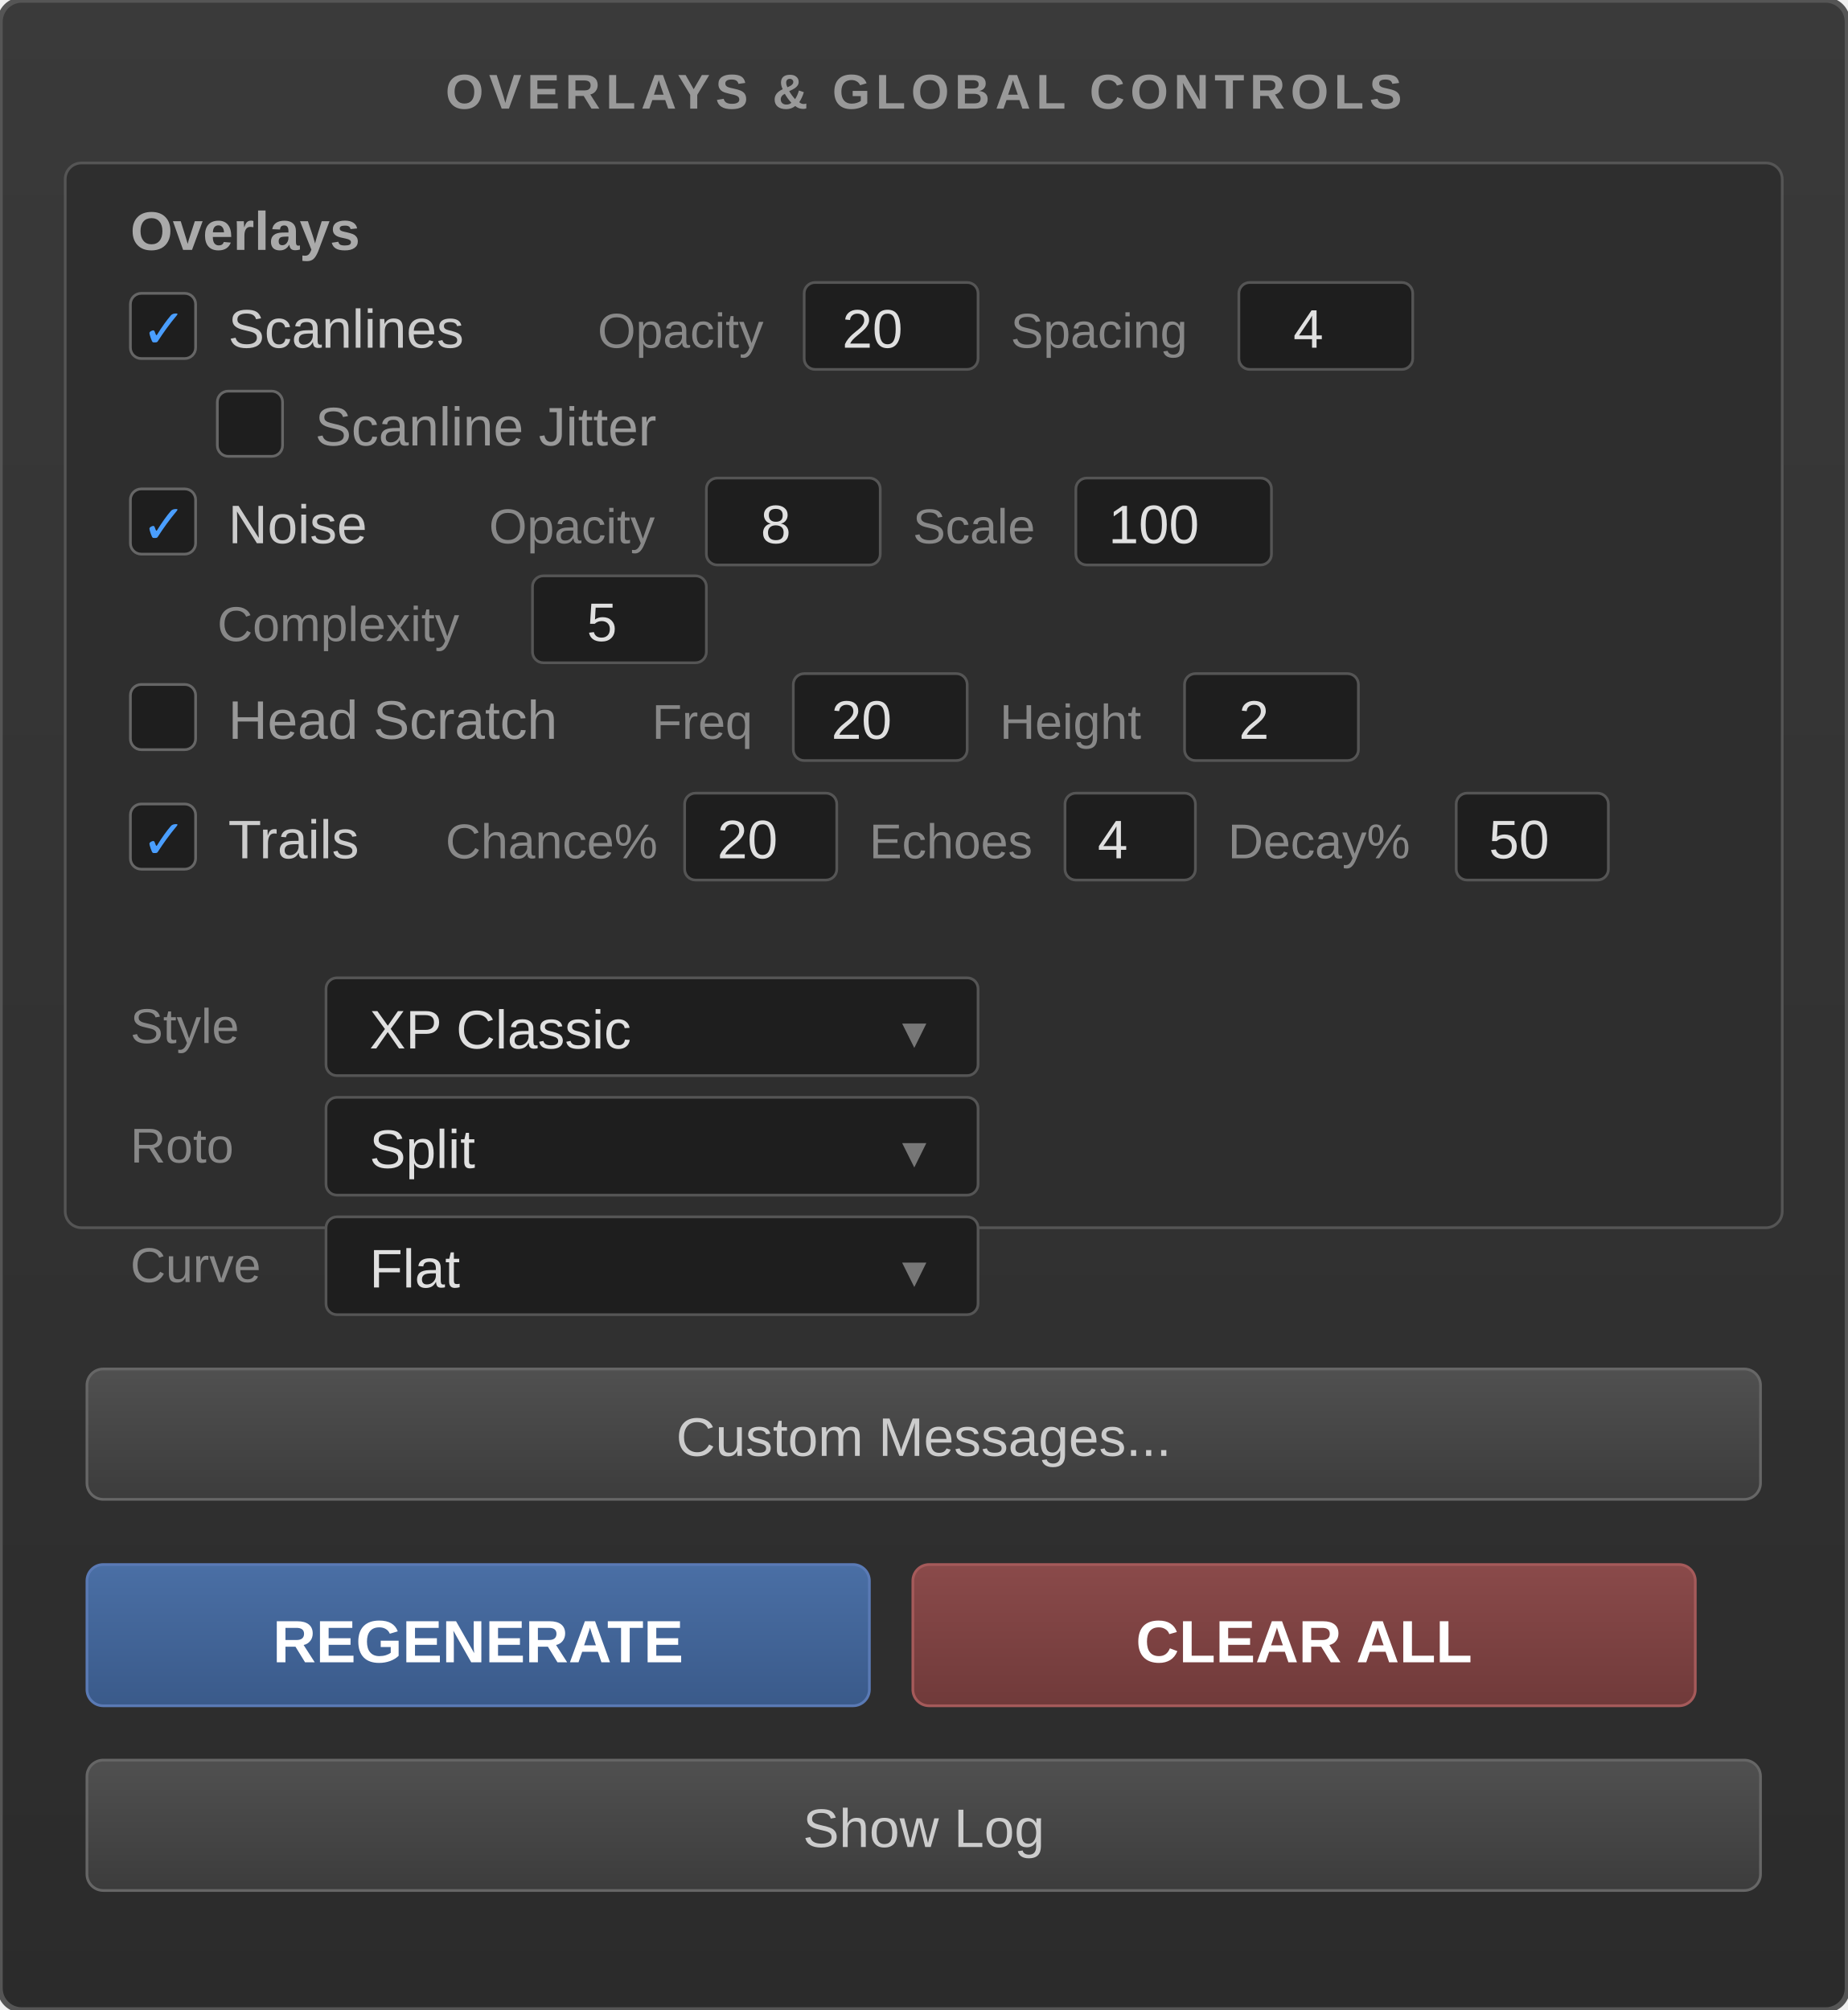
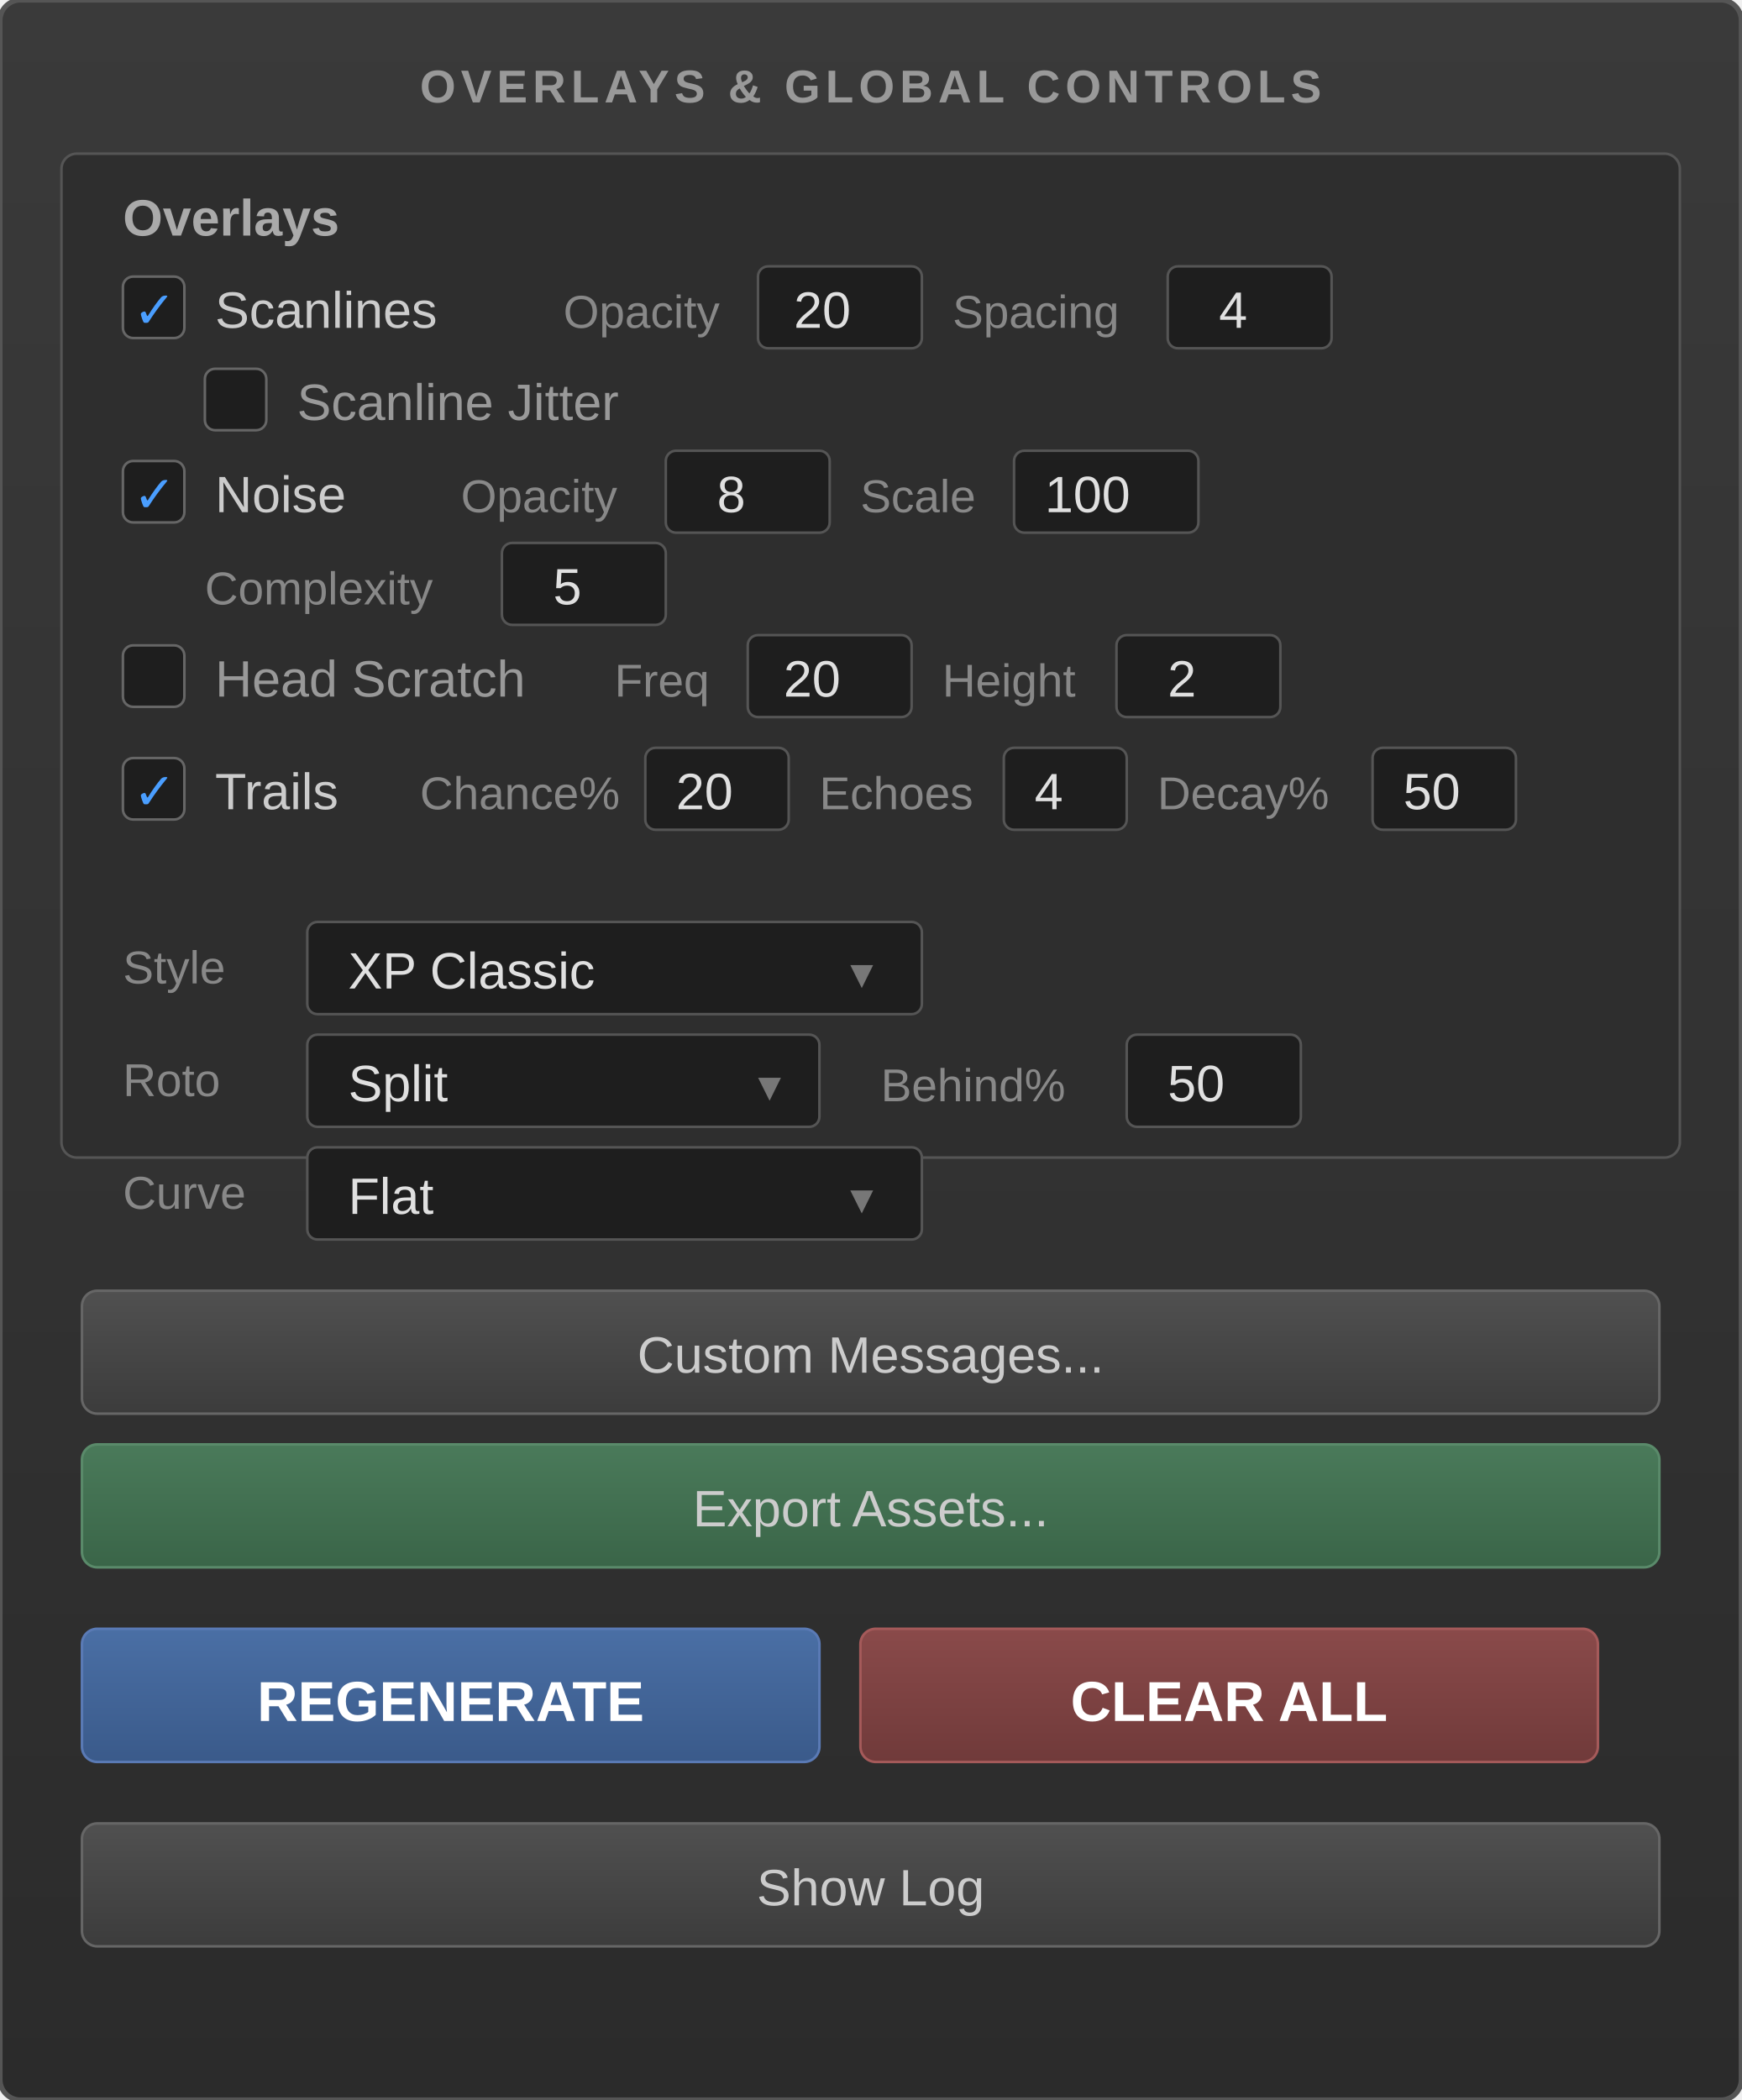
- <svg xmlns="http://www.w3.org/2000/svg" width="340" height="370" font-family="Segoe UI, Arial, sans-serif" font-size="11">
+ <svg xmlns="http://www.w3.org/2000/svg" width="340" height="410" font-family="Segoe UI, Arial, sans-serif" font-size="11">
  <defs>
    <linearGradient id="panelBg3" x1="0" y1="0" x2="0" y2="1">
      <stop offset="0%" stop-color="#3a3a3a" />
      <stop offset="100%" stop-color="#2b2b2b" />
    </linearGradient>
    <linearGradient id="btnBg3" x1="0" y1="0" x2="0" y2="1">
      <stop offset="0%" stop-color="#505050" />
      <stop offset="100%" stop-color="#3c3c3c" />
    </linearGradient>
    <linearGradient id="regenBg" x1="0" y1="0" x2="0" y2="1">
      <stop offset="0%" stop-color="#4a6fa5" />
      <stop offset="100%" stop-color="#3a5a8a" />
    </linearGradient>
    <linearGradient id="clearBg" x1="0" y1="0" x2="0" y2="1">
      <stop offset="0%" stop-color="#8a4a4a" />
      <stop offset="100%" stop-color="#703a3a" />
    </linearGradient>
+     <linearGradient id="exportBg" x1="0" y1="0" x2="0" y2="1">
+       <stop offset="0%" stop-color="#4a7a5a" />
+       <stop offset="100%" stop-color="#3a6548" />
+     </linearGradient>
  </defs>
-   <rect width="340" height="370" rx="4" fill="url(#panelBg3)" stroke="#555" stroke-width="1" />
+   <rect width="340" height="410" rx="4" fill="url(#panelBg3)" stroke="#555" stroke-width="1" />
  <text x="170" y="20" text-anchor="middle" fill="#999" font-size="9" font-weight="bold" letter-spacing="1">OVERLAYS &amp; GLOBAL CONTROLS</text>
  <rect x="12" y="30" width="316" height="196" rx="3" fill="#2e2e2e" stroke="#555" stroke-width="0.5" />
  <text x="24" y="46" fill="#aaa" font-size="10" font-weight="bold">Overlays</text>
  <rect x="24" y="54" width="12" height="12" rx="2" fill="#1e1e1e" stroke="#666" stroke-width="0.5" />
  <text x="26" y="64" fill="#4a9eff" font-size="10" font-weight="bold">✓</text>
  <text x="42" y="64" fill="#ccc" font-size="10">Scanlines</text>
  <text x="110" y="64" fill="#888" font-size="9">Opacity</text>
  <rect x="148" y="52" width="32" height="16" rx="2" fill="#1e1e1e" stroke="#555" stroke-width="0.5" />
  <text x="155" y="64" fill="#e0e0e0" font-size="10">20</text>
  <text x="186" y="64" fill="#888" font-size="9">Spacing</text>
  <rect x="228" y="52" width="32" height="16" rx="2" fill="#1e1e1e" stroke="#555" stroke-width="0.5" />
  <text x="238" y="64" fill="#e0e0e0" font-size="10">4</text>
  <rect x="40" y="72" width="12" height="12" rx="2" fill="#1e1e1e" stroke="#666" stroke-width="0.5" />
  <text x="58" y="82" fill="#999" font-size="10">Scanline Jitter</text>
  <rect x="24" y="90" width="12" height="12" rx="2" fill="#1e1e1e" stroke="#666" stroke-width="0.5" />
  <text x="26" y="100" fill="#4a9eff" font-size="10" font-weight="bold">✓</text>
  <text x="42" y="100" fill="#ccc" font-size="10">Noise</text>
  <text x="90" y="100" fill="#888" font-size="9">Opacity</text>
  <rect x="130" y="88" width="32" height="16" rx="2" fill="#1e1e1e" stroke="#555" stroke-width="0.5" />
  <text x="140" y="100" fill="#e0e0e0" font-size="10">8</text>
  <text x="168" y="100" fill="#888" font-size="9">Scale</text>
  <rect x="198" y="88" width="36" height="16" rx="2" fill="#1e1e1e" stroke="#555" stroke-width="0.5" />
  <text x="204" y="100" fill="#e0e0e0" font-size="10">100</text>
  <text x="40" y="118" fill="#888" font-size="9">Complexity</text>
  <rect x="98" y="106" width="32" height="16" rx="2" fill="#1e1e1e" stroke="#555" stroke-width="0.5" />
  <text x="108" y="118" fill="#e0e0e0" font-size="10">5</text>
  <rect x="24" y="126" width="12" height="12" rx="2" fill="#1e1e1e" stroke="#666" stroke-width="0.5" />
  <text x="42" y="136" fill="#999" font-size="10">Head Scratch</text>
  <text x="120" y="136" fill="#888" font-size="9">Freq</text>
  <rect x="146" y="124" width="32" height="16" rx="2" fill="#1e1e1e" stroke="#555" stroke-width="0.5" />
  <text x="153" y="136" fill="#e0e0e0" font-size="10">20</text>
  <text x="184" y="136" fill="#888" font-size="9">Height</text>
  <rect x="218" y="124" width="32" height="16" rx="2" fill="#1e1e1e" stroke="#555" stroke-width="0.5" />
  <text x="228" y="136" fill="#e0e0e0" font-size="10">2</text>
  <rect x="24" y="148" width="12" height="12" rx="2" fill="#1e1e1e" stroke="#666" stroke-width="0.5" />
  <text x="26" y="158" fill="#4a9eff" font-size="10" font-weight="bold">✓</text>
  <text x="42" y="158" fill="#ccc" font-size="10">Trails</text>
  <text x="82" y="158" fill="#888" font-size="9">Chance%</text>
  <rect x="126" y="146" width="28" height="16" rx="2" fill="#1e1e1e" stroke="#555" stroke-width="0.5" />
  <text x="132" y="158" fill="#e0e0e0" font-size="10">20</text>
  <text x="160" y="158" fill="#888" font-size="9">Echoes</text>
  <rect x="196" y="146" width="24" height="16" rx="2" fill="#1e1e1e" stroke="#555" stroke-width="0.5" />
  <text x="202" y="158" fill="#e0e0e0" font-size="10">4</text>
  <text x="226" y="158" fill="#888" font-size="9">Decay%</text>
  <rect x="268" y="146" width="28" height="16" rx="2" fill="#1e1e1e" stroke="#555" stroke-width="0.5" />
  <text x="274" y="158" fill="#e0e0e0" font-size="10">50</text>
  <text x="24" y="192" fill="#888" font-size="9">Style</text>
  <rect x="60" y="180" width="120" height="18" rx="2" fill="#1e1e1e" stroke="#555" stroke-width="0.5" />
  <text x="68" y="193" fill="#e0e0e0" font-size="10">XP Classic</text>
  <text x="166" y="193" fill="#777" font-size="9">▾</text>
  <text x="24" y="214" fill="#888" font-size="9">Roto</text>
-   <rect x="60" y="202" width="120" height="18" rx="2" fill="#1e1e1e" stroke="#555" stroke-width="0.5" />
+   <rect x="60" y="202" width="100" height="18" rx="2" fill="#1e1e1e" stroke="#555" stroke-width="0.5" />
  <text x="68" y="215" fill="#e0e0e0" font-size="10">Split</text>
-   <text x="166" y="215" fill="#777" font-size="9">▾</text>
+   <text x="148" y="215" fill="#777" font-size="9">▾</text>
+   <text x="172" y="215" fill="#888" font-size="9">Behind%</text>
+   <rect x="220" y="202" width="34" height="18" rx="2" fill="#1e1e1e" stroke="#555" stroke-width="0.5" />
+   <text x="228" y="215" fill="#e0e0e0" font-size="10">50</text>
  <text x="24" y="236" fill="#888" font-size="9">Curve</text>
  <rect x="60" y="224" width="120" height="18" rx="2" fill="#1e1e1e" stroke="#555" stroke-width="0.5" />
  <text x="68" y="237" fill="#e0e0e0" font-size="10">Flat</text>
  <text x="166" y="237" fill="#777" font-size="9">▾</text>
  <rect x="16" y="252" width="308" height="24" rx="3" fill="url(#btnBg3)" stroke="#666" stroke-width="0.5" />
  <text x="170" y="268" text-anchor="middle" fill="#ccc" font-size="10">Custom Messages...</text>
-   <rect x="16" y="288" width="144" height="26" rx="3" fill="url(#regenBg)" stroke="#5a7ab5" stroke-width="0.5" />
-   <text x="88" y="306" text-anchor="middle" fill="#fff" font-size="11" font-weight="bold">REGENERATE</text>
-   <rect x="168" y="288" width="144" height="26" rx="3" fill="url(#clearBg)" stroke="#a55a5a" stroke-width="0.5" />
-   <text x="240" y="306" text-anchor="middle" fill="#fff" font-size="11" font-weight="bold">CLEAR ALL</text>
-   <rect x="16" y="324" width="308" height="24" rx="3" fill="url(#btnBg3)" stroke="#666" stroke-width="0.5" />
-   <text x="170" y="340" text-anchor="middle" fill="#ccc" font-size="10">Show Log</text>
+   <rect x="16" y="282" width="308" height="24" rx="3" fill="url(#exportBg)" stroke="#5a8a6a" stroke-width="0.5" />
+   <text x="170" y="298" text-anchor="middle" fill="#ccc" font-size="10">Export Assets...</text>
+   <rect x="16" y="318" width="144" height="26" rx="3" fill="url(#regenBg)" stroke="#5a7ab5" stroke-width="0.5" />
+   <text x="88" y="336" text-anchor="middle" fill="#fff" font-size="11" font-weight="bold">REGENERATE</text>
+   <rect x="168" y="318" width="144" height="26" rx="3" fill="url(#clearBg)" stroke="#a55a5a" stroke-width="0.5" />
+   <text x="240" y="336" text-anchor="middle" fill="#fff" font-size="11" font-weight="bold">CLEAR ALL</text>
+   <rect x="16" y="356" width="308" height="24" rx="3" fill="url(#btnBg3)" stroke="#666" stroke-width="0.5" />
+   <text x="170" y="372" text-anchor="middle" fill="#ccc" font-size="10">Show Log</text>
</svg>
